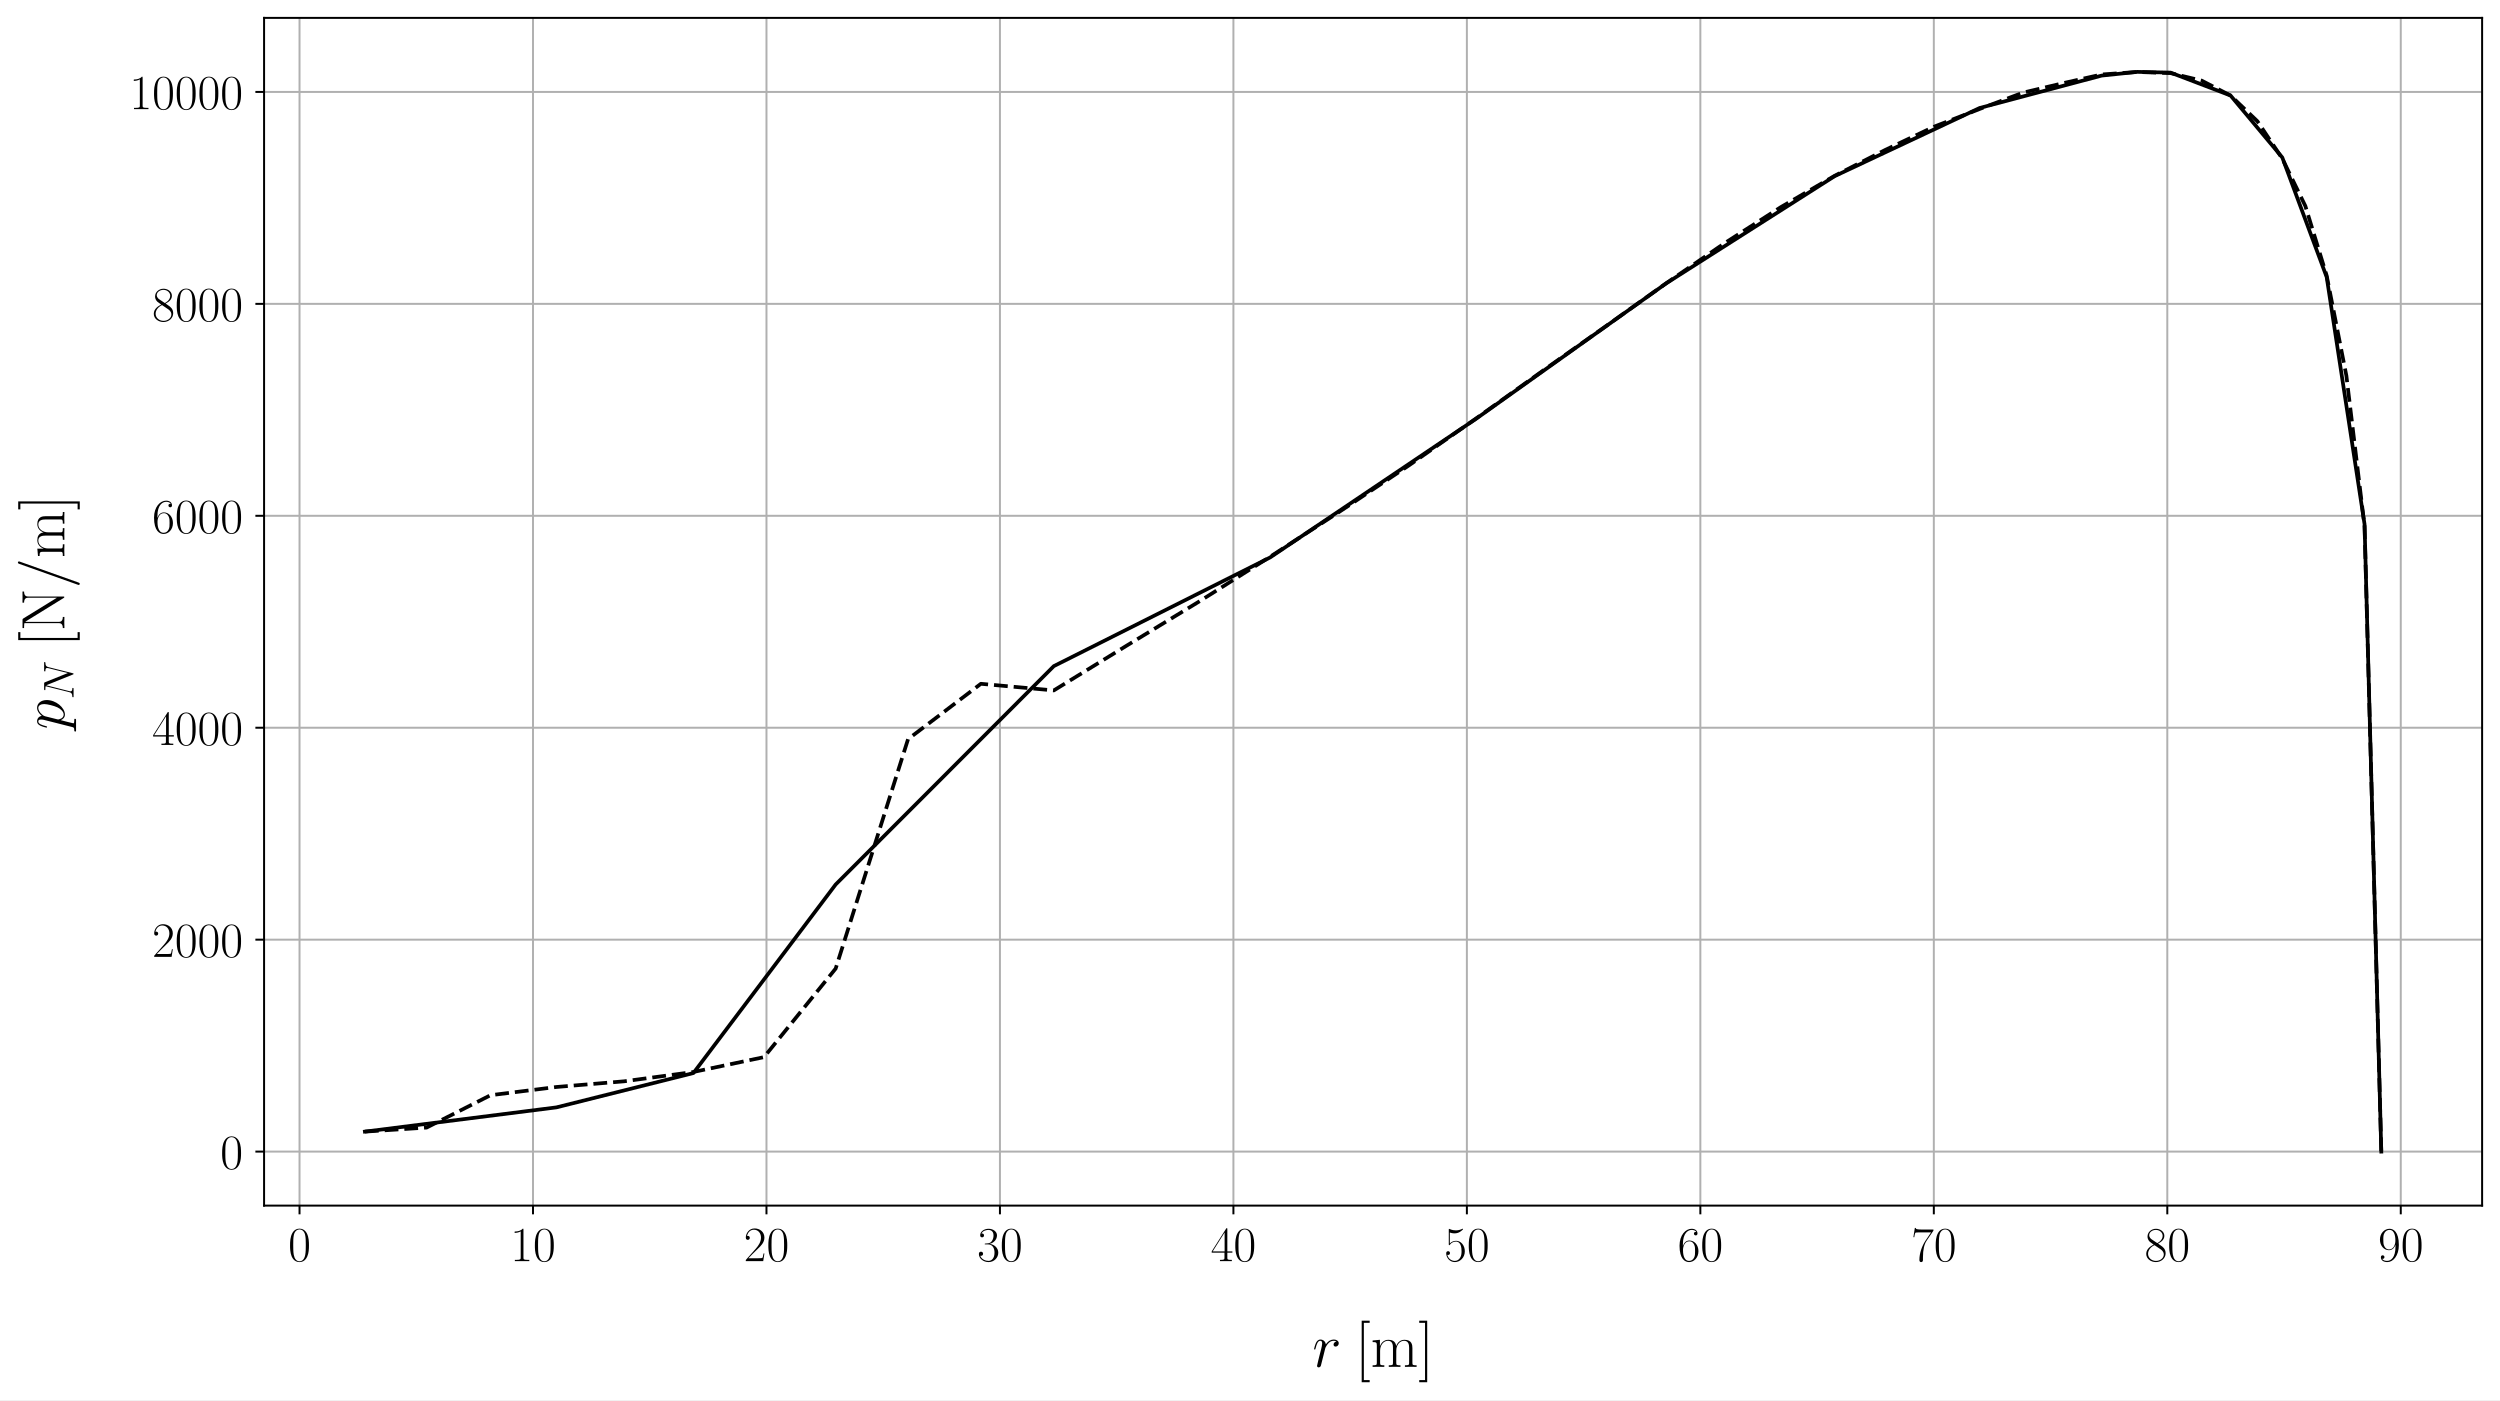
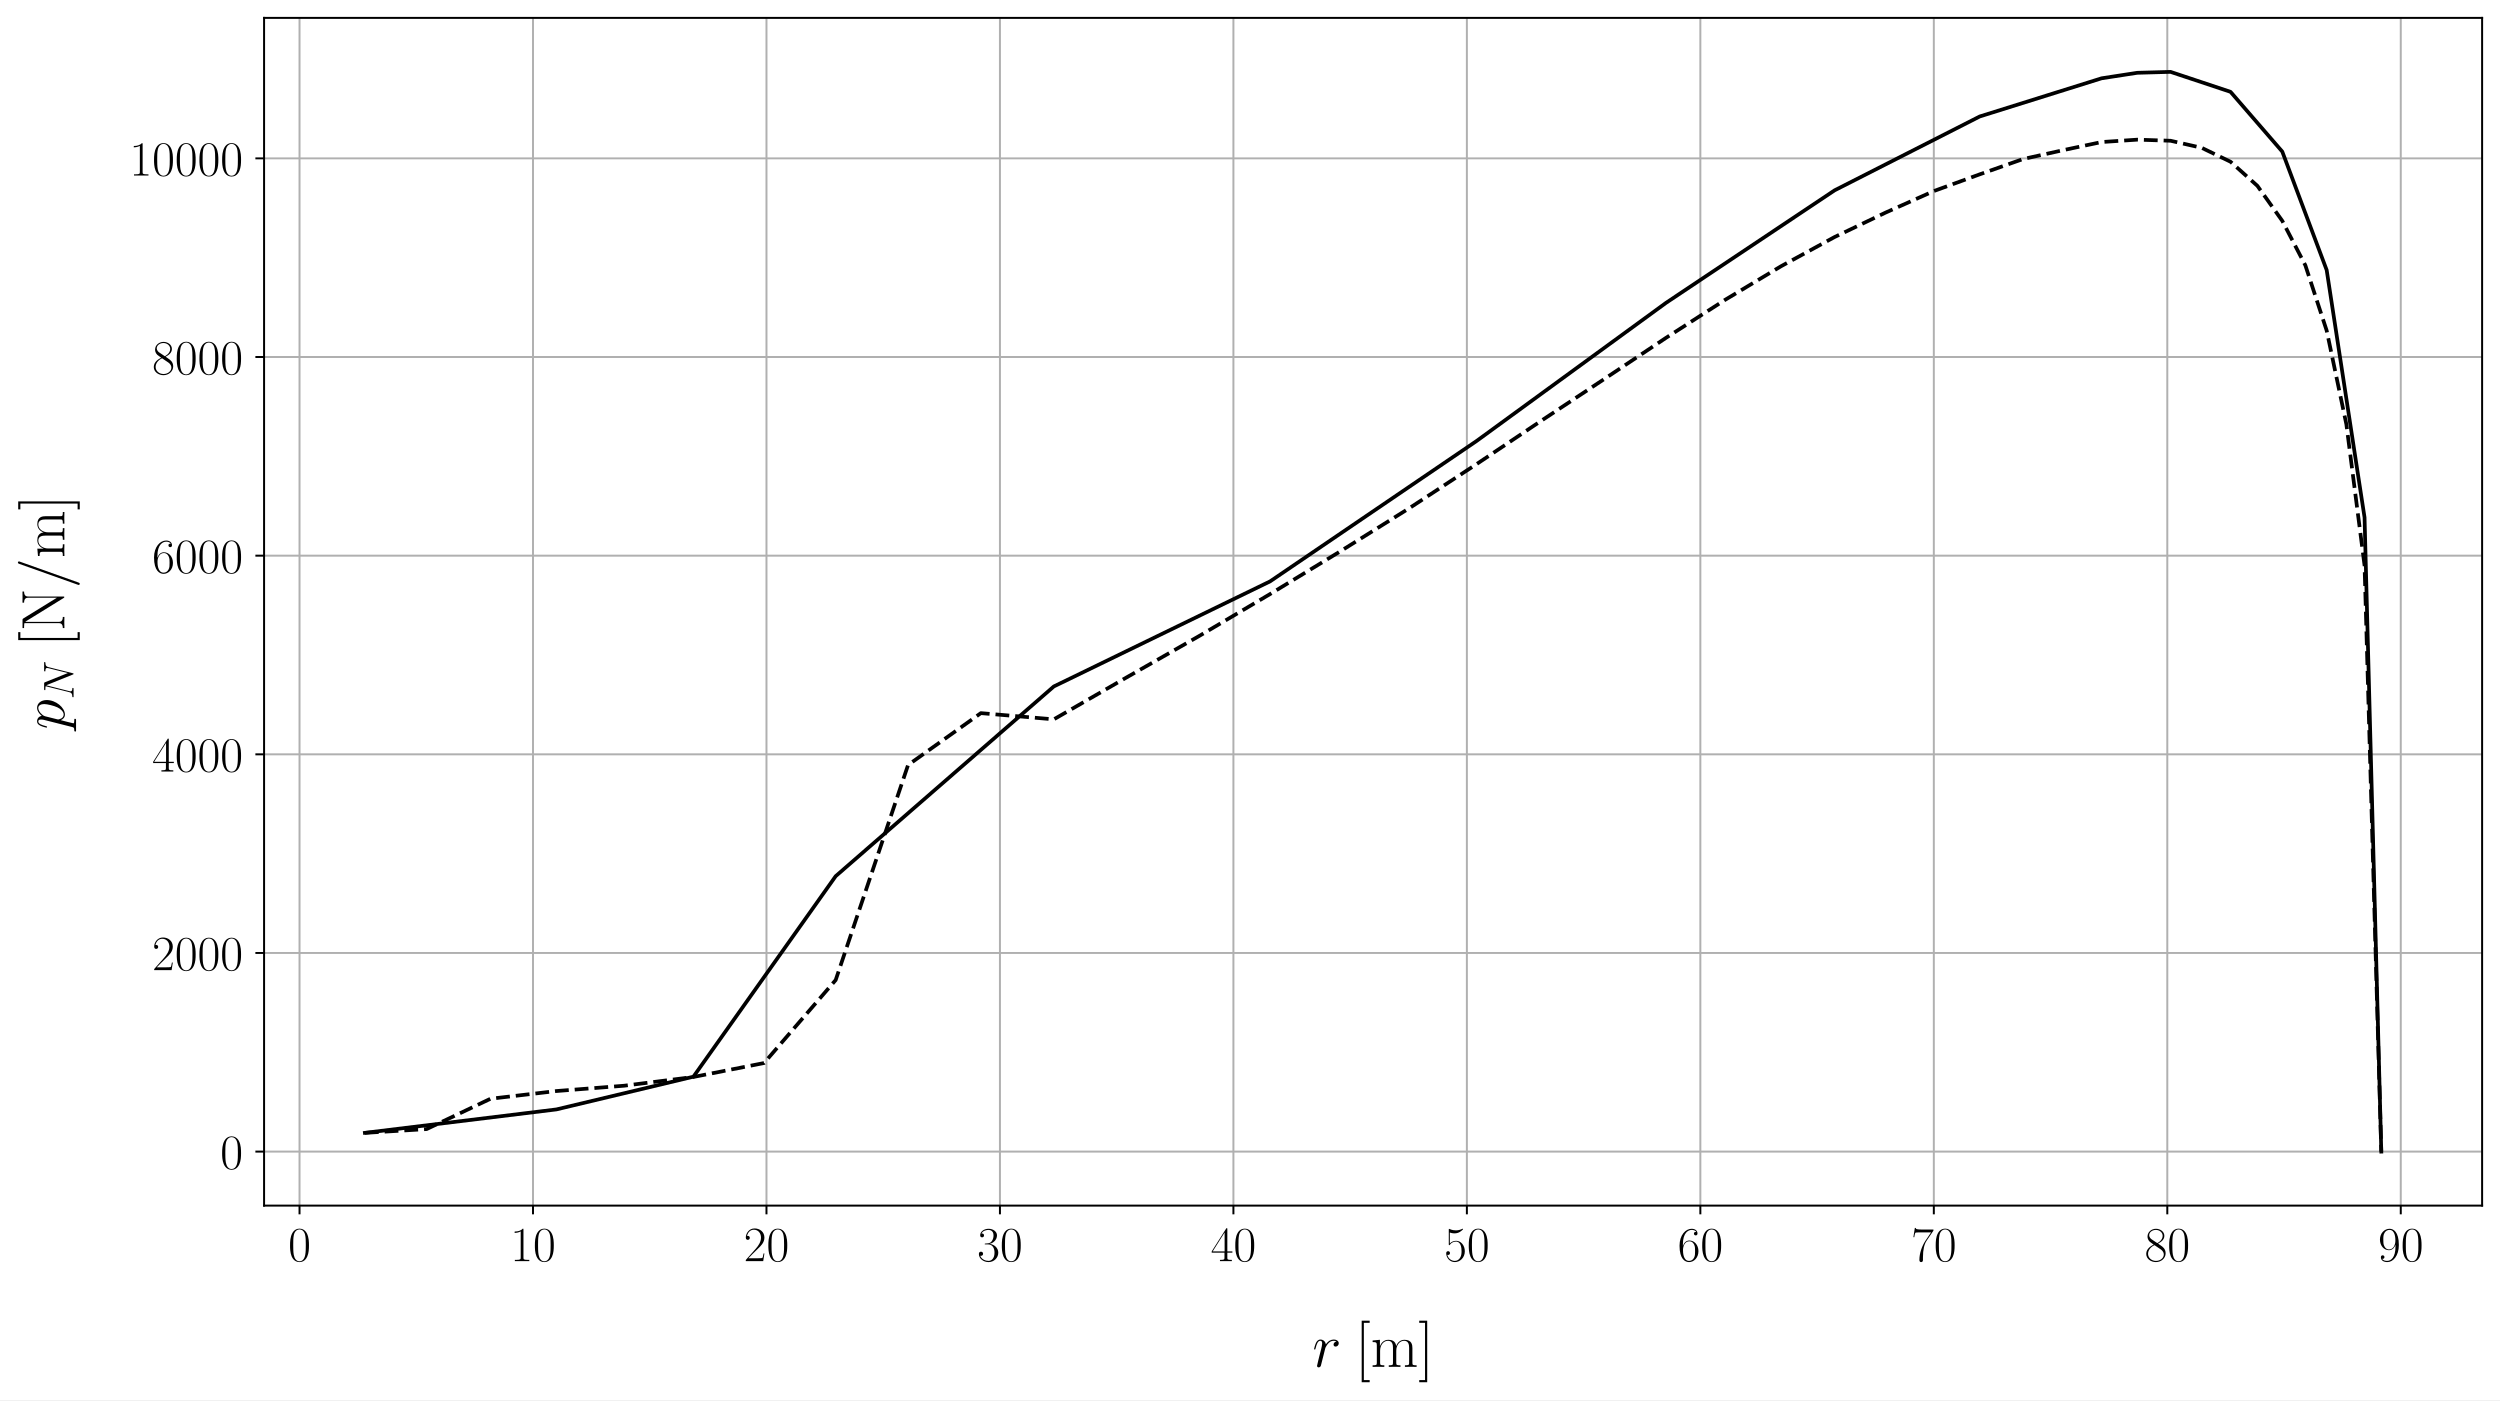
<svg xmlns="http://www.w3.org/2000/svg" xmlns:xlink="http://www.w3.org/1999/xlink" width="1006.297pt" height="563.556pt" viewBox="0 0 1006.297 563.556" version="1.1">
  <defs>
    <style type="text/css">*{stroke-linejoin: round; stroke-linecap: butt}</style>
  </defs>
  <g id="figure_1">
    <g id="patch_1">
      <path d="M 0 563.556  L 1006.297 563.556  L 1006.297 0  L 0 0  z " style="fill: #ffffff" />
    </g>
    <g id="axes_1">
      <g id="patch_2">
        <path d="M 106.297 485.28  L 999.097 485.28  L 999.097 7.2  L 106.297 7.2  z " style="fill: #ffffff" />
      </g>
      <g id="matplotlib.axis_1">
        <g id="xtick_1">
          <g id="line2d_1">
-             <path d="M 120.566 485.28  L 120.566 7.2  " clip-path="url(#pa2ad6a742a)" style="fill: none; stroke: #b0b0b0; stroke-width: 0.8; stroke-linecap: square" />
+             <path d="M 120.566 485.28  L 120.566 7.2  " clip-path="url(#pa62671cedd)" style="fill: none; stroke: #b0b0b0; stroke-width: 0.8; stroke-linecap: square" />
          </g>
          <g id="line2d_2">
            <defs>
-               <path id="mb13f94e7a8" d="M 0 0  L 0 3.5  " style="stroke: #000000; stroke-width: 0.8" />
+               <path id="m4e14c14a3f" d="M 0 0  L 0 3.5  " style="stroke: #000000; stroke-width: 0.8" />
            </defs>
            <g>
-               <use xlink:href="#mb13f94e7a8" x="120.566" y="485.28" style="stroke: #000000; stroke-width: 0.8" />
+               <use xlink:href="#m4e14c14a3f" x="120.566" y="485.28" style="stroke: #000000; stroke-width: 0.8" />
            </g>
          </g>
          <g id="text_1">
            <g transform="translate(115.9965 507.617) scale(0.2 -0.2)">
              <defs>
                <path id="CMR17-30" d="M 2688 2025  C 2688 2416 2682 3080 2413 3591  C 2176 4039 1798 4198 1466 4198  C 1158 4198 768 4058 525 3597  C 269 3118 243 2524 243 2025  C 243 1661 250 1106 448 619  C 723 -39 1216 -128 1466 -128  C 1760 -128 2208 -7 2470 600  C 2662 1042 2688 1559 2688 2025  z M 1466 -26  C 1056 -26 813 325 723 812  C 653 1188 653 1738 653 2096  C 653 2588 653 2997 736 3387  C 858 3929 1216 4096 1466 4096  C 1728 4096 2067 3923 2189 3400  C 2272 3036 2278 2607 2278 2096  C 2278 1680 2278 1169 2202 792  C 2067 95 1690 -26 1466 -26  z " transform="scale(0.015625)" />
              </defs>
              <use xlink:href="#CMR17-30" transform="scale(0.996264)" />
            </g>
          </g>
        </g>
        <g id="xtick_2">
          <g id="line2d_3">
-             <path d="M 214.542 485.28  L 214.542 7.2  " clip-path="url(#pa2ad6a742a)" style="fill: none; stroke: #b0b0b0; stroke-width: 0.8; stroke-linecap: square" />
+             <path d="M 214.542 485.28  L 214.542 7.2  " clip-path="url(#pa62671cedd)" style="fill: none; stroke: #b0b0b0; stroke-width: 0.8; stroke-linecap: square" />
          </g>
          <g id="line2d_4">
            <g>
-               <use xlink:href="#mb13f94e7a8" x="214.542" y="485.28" style="stroke: #000000; stroke-width: 0.8" />
+               <use xlink:href="#m4e14c14a3f" x="214.542" y="485.28" style="stroke: #000000; stroke-width: 0.8" />
            </g>
          </g>
          <g id="text_2">
            <g transform="translate(205.4038 507.617) scale(0.2 -0.2)">
              <defs>
                <path id="CMR17-31" d="M 1702 4058  C 1702 4192 1696 4192 1606 4192  C 1357 3916 979 3827 621 3827  C 602 3827 570 3827 563 3808  C 557 3795 557 3782 557 3648  C 755 3648 1088 3686 1344 3839  L 1344 461  C 1344 236 1331 160 781 160  L 589 160  L 589 0  C 896 0 1216 0 1523 0  C 1830 0 2150 0 2458 0  L 2458 160  L 2266 160  C 1715 160 1702 230 1702 458  L 1702 4058  z " transform="scale(0.015625)" />
              </defs>
              <use xlink:href="#CMR17-31" transform="scale(0.996264)" />
              <use xlink:href="#CMR17-30" transform="translate(45.69048 0) scale(0.996264)" />
            </g>
          </g>
        </g>
        <g id="xtick_3">
          <g id="line2d_5">
-             <path d="M 308.518 485.28  L 308.518 7.2  " clip-path="url(#pa2ad6a742a)" style="fill: none; stroke: #b0b0b0; stroke-width: 0.8; stroke-linecap: square" />
+             <path d="M 308.518 485.28  L 308.518 7.2  " clip-path="url(#pa62671cedd)" style="fill: none; stroke: #b0b0b0; stroke-width: 0.8; stroke-linecap: square" />
          </g>
          <g id="line2d_6">
            <g>
-               <use xlink:href="#mb13f94e7a8" x="308.518" y="485.28" style="stroke: #000000; stroke-width: 0.8" />
+               <use xlink:href="#m4e14c14a3f" x="308.518" y="485.28" style="stroke: #000000; stroke-width: 0.8" />
            </g>
          </g>
          <g id="text_3">
            <g transform="translate(299.3802 507.617) scale(0.2 -0.2)">
              <defs>
                <path id="CMR17-32" d="M 2669 989  L 2554 989  C 2490 536 2438 459 2413 420  C 2381 369 1920 369 1830 369  L 602 369  C 832 619 1280 1072 1824 1597  C 2214 1967 2669 2402 2669 3035  C 2669 3790 2067 4224 1395 4224  C 691 4224 262 3604 262 3030  C 262 2780 448 2748 525 2748  C 589 2748 781 2787 781 3010  C 781 3207 614 3264 525 3264  C 486 3264 448 3258 422 3245  C 544 3790 915 4058 1306 4058  C 1862 4058 2227 3617 2227 3035  C 2227 2479 1901 2000 1536 1584  L 262 146  L 262 0  L 2515 0  L 2669 989  z " transform="scale(0.015625)" />
              </defs>
              <use xlink:href="#CMR17-32" transform="scale(0.996264)" />
              <use xlink:href="#CMR17-30" transform="translate(45.69048 0) scale(0.996264)" />
            </g>
          </g>
        </g>
        <g id="xtick_4">
          <g id="line2d_7">
-             <path d="M 402.495 485.28  L 402.495 7.2  " clip-path="url(#pa2ad6a742a)" style="fill: none; stroke: #b0b0b0; stroke-width: 0.8; stroke-linecap: square" />
+             <path d="M 402.495 485.28  L 402.495 7.2  " clip-path="url(#pa62671cedd)" style="fill: none; stroke: #b0b0b0; stroke-width: 0.8; stroke-linecap: square" />
          </g>
          <g id="line2d_8">
            <g>
-               <use xlink:href="#mb13f94e7a8" x="402.495" y="485.28" style="stroke: #000000; stroke-width: 0.8" />
+               <use xlink:href="#m4e14c14a3f" x="402.495" y="485.28" style="stroke: #000000; stroke-width: 0.8" />
            </g>
          </g>
          <g id="text_4">
            <g transform="translate(393.3565 507.617) scale(0.2 -0.2)">
              <defs>
                <path id="CMR17-33" d="M 1414 2157  C 1984 2157 2234 1662 2234 1090  C 2234 320 1824 25 1453 25  C 1114 25 563 194 390 693  C 422 680 454 680 486 680  C 640 680 755 782 755 948  C 755 1133 614 1216 486 1216  C 378 1216 211 1165 211 926  C 211 335 787 -128 1466 -128  C 2176 -128 2720 430 2720 1085  C 2720 1707 2208 2157 1600 2227  C 2086 2328 2554 2756 2554 3329  C 2554 3820 2048 4179 1472 4179  C 890 4179 378 3829 378 3329  C 378 3110 544 3072 627 3072  C 762 3072 877 3155 877 3321  C 877 3486 762 3569 627 3569  C 602 3569 570 3569 544 3557  C 730 3959 1235 4032 1459 4032  C 1683 4032 2106 3925 2106 3320  C 2106 3143 2080 2828 1862 2550  C 1670 2304 1453 2304 1242 2284  C 1210 2284 1062 2269 1037 2269  C 992 2263 966 2257 966 2208  C 966 2163 973 2157 1101 2157  L 1414 2157  z " transform="scale(0.015625)" />
              </defs>
              <use xlink:href="#CMR17-33" transform="scale(0.996264)" />
              <use xlink:href="#CMR17-30" transform="translate(45.69048 0) scale(0.996264)" />
            </g>
          </g>
        </g>
        <g id="xtick_5">
          <g id="line2d_9">
-             <path d="M 496.471 485.28  L 496.471 7.2  " clip-path="url(#pa2ad6a742a)" style="fill: none; stroke: #b0b0b0; stroke-width: 0.8; stroke-linecap: square" />
+             <path d="M 496.471 485.28  L 496.471 7.2  " clip-path="url(#pa62671cedd)" style="fill: none; stroke: #b0b0b0; stroke-width: 0.8; stroke-linecap: square" />
          </g>
          <g id="line2d_10">
            <g>
-               <use xlink:href="#mb13f94e7a8" x="496.471" y="485.28" style="stroke: #000000; stroke-width: 0.8" />
+               <use xlink:href="#m4e14c14a3f" x="496.471" y="485.28" style="stroke: #000000; stroke-width: 0.8" />
            </g>
          </g>
          <g id="text_5">
            <g transform="translate(487.3329 507.617) scale(0.2 -0.2)">
              <defs>
                <path id="CMR17-34" d="M 2150 4122  C 2150 4256 2144 4256 2029 4256  L 128 1254  L 128 1088  L 1779 1088  L 1779 457  C 1779 224 1766 160 1318 160  L 1197 160  L 1197 0  C 1402 0 1747 0 1965 0  C 2182 0 2528 0 2733 0  L 2733 160  L 2611 160  C 2163 160 2150 224 2150 457  L 2150 1088  L 2803 1088  L 2803 1254  L 2150 1254  L 2150 4122  z M 1798 3703  L 1798 1254  L 256 1254  L 1798 3703  z " transform="scale(0.015625)" />
              </defs>
              <use xlink:href="#CMR17-34" transform="scale(0.996264)" />
              <use xlink:href="#CMR17-30" transform="translate(45.69048 0) scale(0.996264)" />
            </g>
          </g>
        </g>
        <g id="xtick_6">
          <g id="line2d_11">
-             <path d="M 590.447 485.28  L 590.447 7.2  " clip-path="url(#pa2ad6a742a)" style="fill: none; stroke: #b0b0b0; stroke-width: 0.8; stroke-linecap: square" />
+             <path d="M 590.447 485.28  L 590.447 7.2  " clip-path="url(#pa62671cedd)" style="fill: none; stroke: #b0b0b0; stroke-width: 0.8; stroke-linecap: square" />
          </g>
          <g id="line2d_12">
            <g>
-               <use xlink:href="#mb13f94e7a8" x="590.447" y="485.28" style="stroke: #000000; stroke-width: 0.8" />
+               <use xlink:href="#m4e14c14a3f" x="590.447" y="485.28" style="stroke: #000000; stroke-width: 0.8" />
            </g>
          </g>
          <g id="text_6">
            <g transform="translate(581.3093 507.617) scale(0.2 -0.2)">
              <defs>
                <path id="CMR17-35" d="M 730 3692  C 794 3666 1056 3584 1325 3584  C 1920 3584 2246 3911 2432 4100  C 2432 4157 2432 4192 2394 4192  C 2387 4192 2374 4192 2323 4163  C 2099 4058 1837 3973 1517 3973  C 1325 3973 1037 3999 723 4139  C 653 4171 640 4171 634 4171  C 602 4171 595 4164 595 4037  L 595 2203  C 595 2089 595 2057 659 2057  C 691 2057 704 2070 736 2114  C 941 2401 1222 2522 1542 2522  C 1766 2522 2246 2382 2246 1289  C 2246 1085 2246 715 2054 421  C 1894 159 1645 25 1370 25  C 947 25 518 320 403 814  C 429 807 480 795 506 795  C 589 795 749 840 749 1038  C 749 1210 627 1280 506 1280  C 358 1280 262 1190 262 1011  C 262 454 704 -128 1382 -128  C 2042 -128 2669 440 2669 1264  C 2669 2030 2170 2624 1549 2624  C 1222 2624 947 2503 730 2274  L 730 3692  z " transform="scale(0.015625)" />
              </defs>
              <use xlink:href="#CMR17-35" transform="scale(0.996264)" />
              <use xlink:href="#CMR17-30" transform="translate(45.69048 0) scale(0.996264)" />
            </g>
          </g>
        </g>
        <g id="xtick_7">
          <g id="line2d_13">
-             <path d="M 684.424 485.28  L 684.424 7.2  " clip-path="url(#pa2ad6a742a)" style="fill: none; stroke: #b0b0b0; stroke-width: 0.8; stroke-linecap: square" />
+             <path d="M 684.424 485.28  L 684.424 7.2  " clip-path="url(#pa62671cedd)" style="fill: none; stroke: #b0b0b0; stroke-width: 0.8; stroke-linecap: square" />
          </g>
          <g id="line2d_14">
            <g>
-               <use xlink:href="#mb13f94e7a8" x="684.424" y="485.28" style="stroke: #000000; stroke-width: 0.8" />
+               <use xlink:href="#m4e14c14a3f" x="684.424" y="485.28" style="stroke: #000000; stroke-width: 0.8" />
            </g>
          </g>
          <g id="text_7">
            <g transform="translate(675.2857 507.617) scale(0.2 -0.2)">
              <defs>
                <path id="CMR17-36" d="M 678 2176  C 678 3690 1395 4032 1811 4032  C 1946 4032 2272 4009 2400 3776  C 2298 3776 2106 3776 2106 3553  C 2106 3381 2246 3323 2336 3323  C 2394 3323 2566 3348 2566 3560  C 2566 3954 2246 4179 1805 4179  C 1043 4179 243 3390 243 1984  C 243 253 966 -128 1478 -128  C 2099 -128 2688 427 2688 1283  C 2688 2081 2170 2662 1517 2662  C 1126 2662 838 2407 678 1960  L 678 2176  z M 1478 25  C 691 25 691 1200 691 1436  C 691 1896 909 2560 1504 2560  C 1613 2560 1926 2560 2138 2120  C 2253 1870 2253 1609 2253 1289  C 2253 944 2253 690 2118 434  C 1978 171 1773 25 1478 25  z " transform="scale(0.015625)" />
              </defs>
              <use xlink:href="#CMR17-36" transform="scale(0.996264)" />
              <use xlink:href="#CMR17-30" transform="translate(45.69048 0) scale(0.996264)" />
            </g>
          </g>
        </g>
        <g id="xtick_8">
          <g id="line2d_15">
-             <path d="M 778.4 485.28  L 778.4 7.2  " clip-path="url(#pa2ad6a742a)" style="fill: none; stroke: #b0b0b0; stroke-width: 0.8; stroke-linecap: square" />
+             <path d="M 778.4 485.28  L 778.4 7.2  " clip-path="url(#pa62671cedd)" style="fill: none; stroke: #b0b0b0; stroke-width: 0.8; stroke-linecap: square" />
          </g>
          <g id="line2d_16">
            <g>
-               <use xlink:href="#mb13f94e7a8" x="778.4" y="485.28" style="stroke: #000000; stroke-width: 0.8" />
+               <use xlink:href="#m4e14c14a3f" x="778.4" y="485.28" style="stroke: #000000; stroke-width: 0.8" />
            </g>
          </g>
          <g id="text_8">
            <g transform="translate(769.262 507.617) scale(0.2 -0.2)">
              <defs>
                <path id="CMR17-37" d="M 2886 3941  L 2886 4081  L 1382 4081  C 634 4081 621 4165 595 4288  L 480 4288  L 294 3094  L 410 3094  C 429 3215 474 3540 550 3661  C 589 3712 1062 3712 1171 3712  L 2579 3712  L 1869 2661  C 1395 1954 1069 999 1069 165  C 1069 89 1069 -128 1299 -128  C 1530 -128 1530 89 1530 171  L 1530 465  C 1530 1508 1709 2196 2003 2636  L 2886 3941  z " transform="scale(0.015625)" />
              </defs>
              <use xlink:href="#CMR17-37" transform="scale(0.996264)" />
              <use xlink:href="#CMR17-30" transform="translate(45.69048 0) scale(0.996264)" />
            </g>
          </g>
        </g>
        <g id="xtick_9">
          <g id="line2d_17">
-             <path d="M 872.377 485.28  L 872.377 7.2  " clip-path="url(#pa2ad6a742a)" style="fill: none; stroke: #b0b0b0; stroke-width: 0.8; stroke-linecap: square" />
+             <path d="M 872.377 485.28  L 872.377 7.2  " clip-path="url(#pa62671cedd)" style="fill: none; stroke: #b0b0b0; stroke-width: 0.8; stroke-linecap: square" />
          </g>
          <g id="line2d_18">
            <g>
-               <use xlink:href="#mb13f94e7a8" x="872.377" y="485.28" style="stroke: #000000; stroke-width: 0.8" />
+               <use xlink:href="#m4e14c14a3f" x="872.377" y="485.28" style="stroke: #000000; stroke-width: 0.8" />
            </g>
          </g>
          <g id="text_9">
            <g transform="translate(863.2384 507.617) scale(0.2 -0.2)">
              <defs>
                <path id="CMR17-38" d="M 1741 2264  C 2144 2467 2554 2773 2554 3263  C 2554 3841 1990 4179 1472 4179  C 890 4179 378 3759 378 3180  C 378 3021 416 2747 666 2505  C 730 2442 998 2251 1171 2130  C 883 1983 211 1634 211 934  C 211 279 838 -128 1459 -128  C 2144 -128 2720 362 2720 1010  C 2720 1590 2330 1857 2074 2029  L 1741 2264  z M 902 2822  C 851 2854 595 3051 595 3351  C 595 3739 998 4032 1459 4032  C 1965 4032 2336 3676 2336 3262  C 2336 2669 1670 2331 1638 2331  C 1632 2331 1626 2331 1574 2370  L 902 2822  z M 2080 1519  C 2176 1449 2483 1240 2483 851  C 2483 381 2010 25 1472 25  C 890 25 448 438 448 940  C 448 1443 838 1862 1280 2060  L 2080 1519  z " transform="scale(0.015625)" />
              </defs>
              <use xlink:href="#CMR17-38" transform="scale(0.996264)" />
              <use xlink:href="#CMR17-30" transform="translate(45.69048 0) scale(0.996264)" />
            </g>
          </g>
        </g>
        <g id="xtick_10">
          <g id="line2d_19">
-             <path d="M 966.353 485.28  L 966.353 7.2  " clip-path="url(#pa2ad6a742a)" style="fill: none; stroke: #b0b0b0; stroke-width: 0.8; stroke-linecap: square" />
+             <path d="M 966.353 485.28  L 966.353 7.2  " clip-path="url(#pa62671cedd)" style="fill: none; stroke: #b0b0b0; stroke-width: 0.8; stroke-linecap: square" />
          </g>
          <g id="line2d_20">
            <g>
-               <use xlink:href="#mb13f94e7a8" x="966.353" y="485.28" style="stroke: #000000; stroke-width: 0.8" />
+               <use xlink:href="#m4e14c14a3f" x="966.353" y="485.28" style="stroke: #000000; stroke-width: 0.8" />
            </g>
          </g>
          <g id="text_10">
            <g transform="translate(957.2148 507.617) scale(0.2 -0.2)">
              <defs>
                <path id="CMR17-39" d="M 2253 1864  C 2253 464 1670 31 1190 31  C 1043 31 685 31 538 294  C 704 268 826 357 826 518  C 826 692 685 749 595 749  C 538 749 365 723 365 506  C 365 71 742 -128 1203 -128  C 1939 -128 2688 674 2688 2073  C 2688 3817 1971 4179 1485 4179  C 851 4179 243 3628 243 2778  C 243 1991 762 1408 1414 1408  C 1952 1408 2189 1903 2253 2112  L 2253 1864  z M 1427 1510  C 1254 1510 1011 1542 813 1922  C 678 2169 678 2461 678 2771  C 678 3146 678 3405 858 3684  C 947 3817 1114 4032 1485 4032  C 2240 4032 2240 2885 2240 2632  C 2240 2182 2035 1510 1427 1510  z " transform="scale(0.015625)" />
              </defs>
              <use xlink:href="#CMR17-39" transform="scale(0.996264)" />
              <use xlink:href="#CMR17-30" transform="translate(45.69048 0) scale(0.996264)" />
            </g>
          </g>
        </g>
        <g id="text_11">
          <g transform="translate(528.2632 550.1502) scale(0.25 -0.25)">
            <defs>
              <path id="CMMI12-72" d="M 2490 2612  C 2291 2574 2189 2433 2189 2293  C 2189 2139 2310 2088 2400 2088  C 2579 2088 2726 2242 2726 2433  C 2726 2638 2528 2816 2208 2816  C 1952 2816 1658 2701 1389 2312  C 1344 2650 1088 2816 832 2816  C 582 2816 454 2625 378 2484  C 269 2254 173 1871 173 1839  C 173 1814 198 1782 243 1782  C 294 1782 301 1788 339 1935  C 435 2318 557 2689 813 2689  C 966 2689 1011 2580 1011 2395  C 1011 2254 947 2005 902 1807  L 723 1118  C 698 996 627 709 595 594  C 550 428 480 128 480 96  C 480 6 550 -64 646 -64  C 717 -64 838 -19 877 109  C 896 160 1133 1124 1171 1271  C 1203 1411 1242 1546 1274 1686  C 1299 1775 1325 1878 1344 1961  C 1363 2018 1536 2331 1696 2472  C 1773 2542 1939 2689 2202 2689  C 2304 2689 2406 2670 2490 2612  z " transform="scale(0.015625)" />
              <path id="CMR17-5b" d="M 1504 -1600  L 1504 -1377  L 902 -1377  L 902 4544  L 1504 4544  L 1504 4767  L 678 4767  L 678 -1600  L 1504 -1600  z " transform="scale(0.015625)" />
              <path id="CMR17-6d" d="M 4326 1933  C 4326 2252 4269 2790 3507 2790  C 3072 2790 2771 2496 2656 2151  L 2650 2151  C 2573 2676 2195 2790 1837 2790  C 1331 2790 1069 2400 973 2144  L 966 2144  L 966 2790  L 211 2720  L 211 2554  C 589 2554 646 2515 646 2208  L 646 428  C 646 184 621 153 211 153  L 211 -13  C 365 0 646 0 813 0  C 979 0 1267 0 1421 -13  L 1421 153  C 1011 153 986 178 986 428  L 986 1658  C 986 2247 1344 2688 1792 2688  C 2266 2688 2317 2266 2317 1958  L 2317 428  C 2317 184 2291 153 1882 153  L 1882 -13  C 2035 0 2317 0 2483 0  C 2650 0 2938 0 3091 -13  L 3091 153  C 2682 153 2656 178 2656 428  L 2656 1658  C 2656 2247 3014 2688 3462 2688  C 3936 2688 3987 2266 3987 1958  L 3987 428  C 3987 184 3962 153 3552 153  L 3552 -13  C 3706 0 3987 0 4154 0  C 4320 0 4608 0 4762 -13  L 4762 153  C 4352 153 4326 178 4326 428  L 4326 1933  z " transform="scale(0.015625)" />
              <path id="CMR17-5d" d="M 915 4767  L 90 4767  L 90 4544  L 691 4544  L 691 -1377  L 90 -1377  L 90 -1600  L 915 -1600  L 915 4767  z " transform="scale(0.015625)" />
            </defs>
            <use xlink:href="#CMMI12-72" transform="scale(0.996264)" />
            <use xlink:href="#CMR17-5b" transform="translate(68.80982 0) scale(0.996264)" />
            <use xlink:href="#CMR17-6d" transform="translate(93.68088 0) scale(0.996264)" />
            <use xlink:href="#CMR17-5d" transform="translate(170.6005 0) scale(0.996264)" />
          </g>
        </g>
      </g>
      <g id="matplotlib.axis_2">
        <g id="ytick_1">
          <g id="line2d_21">
-             <path d="M 106.297 463.549  L 999.097 463.549  " clip-path="url(#pa2ad6a742a)" style="fill: none; stroke: #b0b0b0; stroke-width: 0.8; stroke-linecap: square" />
+             <path d="M 106.297 463.549  L 999.097 463.549  " clip-path="url(#pa62671cedd)" style="fill: none; stroke: #b0b0b0; stroke-width: 0.8; stroke-linecap: square" />
          </g>
          <g id="line2d_22">
            <defs>
-               <path id="mfac0aa19c7" d="M 0 0  L -3.5 0  " style="stroke: #000000; stroke-width: 0.8" />
+               <path id="m049c29b45b" d="M 0 0  L -3.5 0  " style="stroke: #000000; stroke-width: 0.8" />
            </defs>
            <g>
-               <use xlink:href="#mfac0aa19c7" x="106.297" y="463.549" style="stroke: #000000; stroke-width: 0.8" />
+               <use xlink:href="#m049c29b45b" x="106.297" y="463.549" style="stroke: #000000; stroke-width: 0.8" />
            </g>
          </g>
          <g id="text_12">
            <g transform="translate(88.65898 470.4676) scale(0.2 -0.2)">
              <use xlink:href="#CMR17-30" transform="scale(0.996264)" />
            </g>
          </g>
        </g>
        <g id="ytick_2">
          <g id="line2d_23">
-             <path d="M 106.297 378.239  L 999.097 378.239  " clip-path="url(#pa2ad6a742a)" style="fill: none; stroke: #b0b0b0; stroke-width: 0.8; stroke-linecap: square" />
+             <path d="M 106.297 383.589  L 999.097 383.589  " clip-path="url(#pa62671cedd)" style="fill: none; stroke: #b0b0b0; stroke-width: 0.8; stroke-linecap: square" />
          </g>
          <g id="line2d_24">
            <g>
-               <use xlink:href="#mfac0aa19c7" x="106.297" y="378.239" style="stroke: #000000; stroke-width: 0.8" />
+               <use xlink:href="#m049c29b45b" x="106.297" y="383.589" style="stroke: #000000; stroke-width: 0.8" />
            </g>
          </g>
          <g id="text_13">
-             <g transform="translate(61.2447 385.1572) scale(0.2 -0.2)">
+             <g transform="translate(61.2447 390.507) scale(0.2 -0.2)">
              <use xlink:href="#CMR17-32" transform="scale(0.996264)" />
              <use xlink:href="#CMR17-30" transform="translate(45.69048 0) scale(0.996264)" />
              <use xlink:href="#CMR17-30" transform="translate(91.38095 0) scale(0.996264)" />
              <use xlink:href="#CMR17-30" transform="translate(137.0714 0) scale(0.996264)" />
            </g>
          </g>
        </g>
        <g id="ytick_3">
          <g id="line2d_25">
-             <path d="M 106.297 292.928  L 999.097 292.928  " clip-path="url(#pa2ad6a742a)" style="fill: none; stroke: #b0b0b0; stroke-width: 0.8; stroke-linecap: square" />
+             <path d="M 106.297 303.628  L 999.097 303.628  " clip-path="url(#pa62671cedd)" style="fill: none; stroke: #b0b0b0; stroke-width: 0.8; stroke-linecap: square" />
          </g>
          <g id="line2d_26">
            <g>
-               <use xlink:href="#mfac0aa19c7" x="106.297" y="292.928" style="stroke: #000000; stroke-width: 0.8" />
+               <use xlink:href="#m049c29b45b" x="106.297" y="303.628" style="stroke: #000000; stroke-width: 0.8" />
            </g>
          </g>
          <g id="text_14">
-             <g transform="translate(61.2447 299.8467) scale(0.2 -0.2)">
+             <g transform="translate(61.2447 310.5465) scale(0.2 -0.2)">
              <use xlink:href="#CMR17-34" transform="scale(0.996264)" />
              <use xlink:href="#CMR17-30" transform="translate(45.69048 0) scale(0.996264)" />
              <use xlink:href="#CMR17-30" transform="translate(91.38095 0) scale(0.996264)" />
              <use xlink:href="#CMR17-30" transform="translate(137.0714 0) scale(0.996264)" />
            </g>
          </g>
        </g>
        <g id="ytick_4">
          <g id="line2d_27">
-             <path d="M 106.297 207.618  L 999.097 207.618  " clip-path="url(#pa2ad6a742a)" style="fill: none; stroke: #b0b0b0; stroke-width: 0.8; stroke-linecap: square" />
+             <path d="M 106.297 223.667  L 999.097 223.667  " clip-path="url(#pa62671cedd)" style="fill: none; stroke: #b0b0b0; stroke-width: 0.8; stroke-linecap: square" />
          </g>
          <g id="line2d_28">
            <g>
-               <use xlink:href="#mfac0aa19c7" x="106.297" y="207.618" style="stroke: #000000; stroke-width: 0.8" />
+               <use xlink:href="#m049c29b45b" x="106.297" y="223.667" style="stroke: #000000; stroke-width: 0.8" />
            </g>
          </g>
          <g id="text_15">
-             <g transform="translate(61.2447 214.5363) scale(0.2 -0.2)">
+             <g transform="translate(61.2447 230.5859) scale(0.2 -0.2)">
              <use xlink:href="#CMR17-36" transform="scale(0.996264)" />
              <use xlink:href="#CMR17-30" transform="translate(45.69048 0) scale(0.996264)" />
              <use xlink:href="#CMR17-30" transform="translate(91.38095 0) scale(0.996264)" />
              <use xlink:href="#CMR17-30" transform="translate(137.0714 0) scale(0.996264)" />
            </g>
          </g>
        </g>
        <g id="ytick_5">
          <g id="line2d_29">
-             <path d="M 106.297 122.307  L 999.097 122.307  " clip-path="url(#pa2ad6a742a)" style="fill: none; stroke: #b0b0b0; stroke-width: 0.8; stroke-linecap: square" />
+             <path d="M 106.297 143.707  L 999.097 143.707  " clip-path="url(#pa62671cedd)" style="fill: none; stroke: #b0b0b0; stroke-width: 0.8; stroke-linecap: square" />
          </g>
          <g id="line2d_30">
            <g>
-               <use xlink:href="#mfac0aa19c7" x="106.297" y="122.307" style="stroke: #000000; stroke-width: 0.8" />
+               <use xlink:href="#m049c29b45b" x="106.297" y="143.707" style="stroke: #000000; stroke-width: 0.8" />
            </g>
          </g>
          <g id="text_16">
-             <g transform="translate(61.2447 129.2259) scale(0.2 -0.2)">
+             <g transform="translate(61.2447 150.6254) scale(0.2 -0.2)">
              <use xlink:href="#CMR17-38" transform="scale(0.996264)" />
              <use xlink:href="#CMR17-30" transform="translate(45.69048 0) scale(0.996264)" />
              <use xlink:href="#CMR17-30" transform="translate(91.38095 0) scale(0.996264)" />
              <use xlink:href="#CMR17-30" transform="translate(137.0714 0) scale(0.996264)" />
            </g>
          </g>
        </g>
        <g id="ytick_6">
          <g id="line2d_31">
-             <path d="M 106.297 36.997  L 999.097 36.997  " clip-path="url(#pa2ad6a742a)" style="fill: none; stroke: #b0b0b0; stroke-width: 0.8; stroke-linecap: square" />
+             <path d="M 106.297 63.746  L 999.097 63.746  " clip-path="url(#pa62671cedd)" style="fill: none; stroke: #b0b0b0; stroke-width: 0.8; stroke-linecap: square" />
          </g>
          <g id="line2d_32">
            <g>
-               <use xlink:href="#mfac0aa19c7" x="106.297" y="36.997" style="stroke: #000000; stroke-width: 0.8" />
+               <use xlink:href="#m049c29b45b" x="106.297" y="63.746" style="stroke: #000000; stroke-width: 0.8" />
            </g>
          </g>
          <g id="text_17">
-             <g transform="translate(52.1066 43.91542) scale(0.2 -0.2)">
+             <g transform="translate(52.1066 70.66485) scale(0.2 -0.2)">
              <use xlink:href="#CMR17-31" transform="scale(0.996264)" />
              <use xlink:href="#CMR17-30" transform="translate(45.69048 0) scale(0.996264)" />
              <use xlink:href="#CMR17-30" transform="translate(91.38095 0) scale(0.996264)" />
              <use xlink:href="#CMR17-30" transform="translate(137.0714 0) scale(0.996264)" />
              <use xlink:href="#CMR17-30" transform="translate(182.7619 0) scale(0.996264)" />
            </g>
          </g>
        </g>
        <g id="text_18">
          <g transform="translate(25.87995 293.6856) rotate(-90) scale(0.25 -0.25)">
            <defs>
              <path id="CMMI12-70" d="M 275 -789  C 230 -980 205 -1031 -58 -1031  C -134 -1031 -198 -1031 -198 -1152  C -198 -1165 -192 -1216 -122 -1216  C -38 -1216 51 -1216 134 -1216  L 410 -1216  C 544 -1216 870 -1216 1005 -1216  C 1043 -1216 1120 -1216 1120 -1101  C 1120 -1031 1075 -1031 966 -1031  C 672 -1031 653 -987 653 -937  C 653 -861 941 219 979 364  C 1050 185 1222 -64 1555 -64  C 2278 -64 3059 875 3059 1814  C 3059 2401 2726 2816 2246 2816  C 1837 2816 1491 2420 1421 2331  C 1370 2650 1120 2816 864 2816  C 678 2816 531 2727 410 2484  C 294 2254 205 1865 205 1839  C 205 1814 230 1782 275 1782  C 326 1782 333 1788 371 1935  C 467 2312 589 2689 845 2689  C 992 2689 1043 2587 1043 2397  C 1043 2245 1024 2181 998 2067  L 275 -789  z M 1382 1993  C 1427 2171 1606 2357 1709 2446  C 1779 2510 1990 2689 2234 2689  C 2515 2689 2643 2408 2643 2076  C 2643 1769 2464 1047 2304 715  C 2144 370 1850 64 1555 64  C 1120 64 1050 613 1050 639  C 1050 658 1062 709 1069 741  L 1382 1993  z " transform="scale(0.015625)" />
              <path id="CMMI12-4e" d="M 4736 3698  C 4806 3974 4909 4166 5395 4166  C 5414 4166 5491 4166 5491 4279  C 5491 4352 5434 4352 5408 4352  C 5280 4352 4954 4352 4826 4352  L 4518 4352  C 4429 4352 4314 4352 4224 4352  C 4186 4352 4109 4352 4109 4230  C 4109 4166 4160 4166 4205 4166  C 4589 4166 4614 4019 4614 3903  C 4614 3846 4608 3826 4589 3737  L 3866 850  L 2496 4249  C 2451 4352 2445 4352 2304 4352  L 1523 4352  C 1395 4352 1338 4352 1338 4230  C 1338 4166 1382 4166 1504 4166  C 1536 4166 1914 4166 1914 4115  C 1914 4102 1901 4051 1894 4032  L 1043 635  C 966 320 813 186 390 186  C 358 186 294 186 294 67  C 294 0 358 0 378 0  C 506 0 832 0 960 0  L 1267 0  C 1357 0 1466 0 1555 0  C 1600 0 1670 0 1670 122  C 1670 180 1606 186 1581 186  C 1370 186 1165 224 1165 454  C 1165 505 1178 562 1190 613  L 2054 4032  C 2093 3968 2093 3956 2118 3898  L 3642 115  C 3674 38 3686 0 3744 0  C 3808 0 3814 19 3840 128  L 4736 3698  z " transform="scale(0.015625)" />
              <path id="CMR17-4e" d="M 1312 4250  C 1267 4320 1261 4320 1139 4320  L 326 4320  L 326 4160  L 448 4160  C 704 4160 819 4129 838 4122  L 838 610  C 838 451 838 153 326 153  L 326 -13  C 474 0 742 0 902 0  C 1062 0 1331 0 1478 -13  L 1478 153  C 966 153 966 451 966 610  L 966 4033  C 1011 3995 1011 3982 1056 3919  L 3430 76  C 3475 0 3494 0 3526 0  C 3590 0 3590 19 3590 139  L 3590 3705  C 3590 3863 3590 4160 4102 4160  L 4102 4326  C 3955 4320 3686 4320 3526 4320  C 3366 4320 3098 4320 2950 4326  L 2950 4160  C 3462 4160 3462 3862 3462 3703  L 3462 763  L 1312 4250  z " transform="scale(0.015625)" />
              <path id="CMMI12-3d" d="M 2746 4562  C 2746 4569 2784 4666 2784 4678  C 2784 4755 2720 4800 2669 4800  C 2637 4800 2579 4800 2528 4659  L 384 -1363  C 384 -1370 346 -1465 346 -1478  C 346 -1555 410 -1600 461 -1600  C 499 -1600 557 -1593 602 -1459  L 2746 4562  z " transform="scale(0.015625)" />
            </defs>
            <use xlink:href="#CMMI12-70" transform="scale(0.996264)" />
            <use xlink:href="#CMMI12-4e" transform="translate(48.95951 -14.94392) scale(0.697382)" />
            <use xlink:href="#CMR17-5b" transform="translate(133.5618 0) scale(0.996264)" />
            <use xlink:href="#CMR17-4e" transform="translate(158.4329 0) scale(0.996264)" />
            <use xlink:href="#CMMI12-3d" transform="translate(227.5053 0) scale(0.996264)" />
            <use xlink:href="#CMR17-6d" transform="translate(276.2802 0) scale(0.996264)" />
            <use xlink:href="#CMR17-5d" transform="translate(353.1998 0) scale(0.996264)" />
          </g>
        </g>
      </g>
      <g id="line2d_33">
-         <path d="M 146.879 455.497  L 223.965 445.74  L 279.113 431.917  L 336.374 356.017  L 424.181 268.125  L 511.254 224.376  L 594.31 168.456  L 670.651 114.062  L 738.461 70.908  L 796.89 43.445  L 845.931 30.431  L 860.285 28.931  L 873.694 29.224  L 897.83 38.438  L 918.661 63.383  L 936.529 111.523  L 951.774 210.992  L 958.515 463.549  " clip-path="url(#pa2ad6a742a)" style="fill: none; stroke: #000000; stroke-width: 1.5; stroke-linecap: square" />
+         <path d="M 146.879 455.986  L 223.965 446.561  L 279.113 433.386  L 336.374 352.678  L 424.181 276.31  L 511.254 234.003  L 594.31 177.534  L 670.651 121.866  L 738.461 76.613  L 796.89 46.878  L 845.931 31.514  L 860.285 29.302  L 873.694 28.931  L 897.83 36.967  L 918.661 61.029  L 936.529 108.698  L 951.774 208.264  L 958.515 463.549  " clip-path="url(#pa62671cedd)" style="fill: none; stroke: #000000; stroke-width: 1.5; stroke-linecap: square" />
      </g>
      <g id="line2d_34">
-         <path d="M 146.879 455.497  L 171.717 453.869  L 197.436 440.845  L 223.965 437.533  L 251.222 435.248  L 279.113 431.487  L 307.534 425.51  L 336.374 389.866  L 365.512 297.515  L 394.823 275.24  L 424.181 277.907  L 453.456 259.911  L 482.521 242.22  L 511.253 224.09  L 539.535 205.727  L 567.254 187.239  L 594.311 168.317  L 620.613 149.518  L 646.082 131.524  L 670.651 114.031  L 694.263 97.831  L 716.878 83.34  L 738.461 70.773  L 758.996 60.278  L 778.472 51.009  L 796.89 43.847  L 814.261 37.307  L 830.599 33.439  L 845.932 29.984  L 860.285 28.961  L 873.694 29.43  L 886.196 32.45  L 897.83 38.444  L 908.637 48.793  L 918.662 63.836  L 927.945 82.921  L 936.529 110.951  L 944.459 151.212  L 951.774 211.843  L 958.515 463.549  " clip-path="url(#pa2ad6a742a)" style="fill: none; stroke-dasharray: 5.55,2.4; stroke-dashoffset: 0; stroke: #000000; stroke-width: 1.5" />
+         <path d="M 146.879 456.002  L 171.717 454.476  L 197.436 442.269  L 223.965 439.164  L 251.222 437.023  L 279.113 433.497  L 307.534 427.895  L 336.374 394.486  L 365.512 307.927  L 394.823 287.049  L 424.181 289.549  L 453.456 272.682  L 482.521 256.1  L 511.253 239.107  L 539.535 221.895  L 567.254 204.566  L 594.311 186.832  L 620.613 169.211  L 646.082 152.345  L 670.651 135.95  L 694.263 120.766  L 716.878 107.183  L 738.461 95.405  L 758.996 85.567  L 778.472 76.879  L 796.89 70.167  L 814.261 64.037  L 830.599 60.412  L 845.932 57.174  L 860.285 56.214  L 873.694 56.654  L 886.196 59.484  L 897.83 65.102  L 908.637 74.802  L 918.662 88.902  L 927.945 106.79  L 936.529 133.063  L 944.459 170.799  L 951.774 227.627  L 958.515 463.549  " clip-path="url(#pa62671cedd)" style="fill: none; stroke-dasharray: 5.55,2.4; stroke-dashoffset: 0; stroke: #000000; stroke-width: 1.5" />
      </g>
      <g id="patch_3">
        <path d="M 106.297 485.28  L 106.297 7.2  " style="fill: none; stroke: #000000; stroke-width: 0.8; stroke-linejoin: miter; stroke-linecap: square" />
      </g>
      <g id="patch_4">
        <path d="M 999.097 485.28  L 999.097 7.2  " style="fill: none; stroke: #000000; stroke-width: 0.8; stroke-linejoin: miter; stroke-linecap: square" />
      </g>
      <g id="patch_5">
        <path d="M 106.297 485.28  L 999.097 485.28  " style="fill: none; stroke: #000000; stroke-width: 0.8; stroke-linejoin: miter; stroke-linecap: square" />
      </g>
      <g id="patch_6">
        <path d="M 106.297 7.2  L 999.097 7.2  " style="fill: none; stroke: #000000; stroke-width: 0.8; stroke-linejoin: miter; stroke-linecap: square" />
      </g>
    </g>
  </g>
  <defs>
-     <clipPath id="pa2ad6a742a">
+     <clipPath id="pa62671cedd">
      <rect x="106.297" y="7.2" width="892.8" height="478.08" />
    </clipPath>
  </defs>
</svg>
